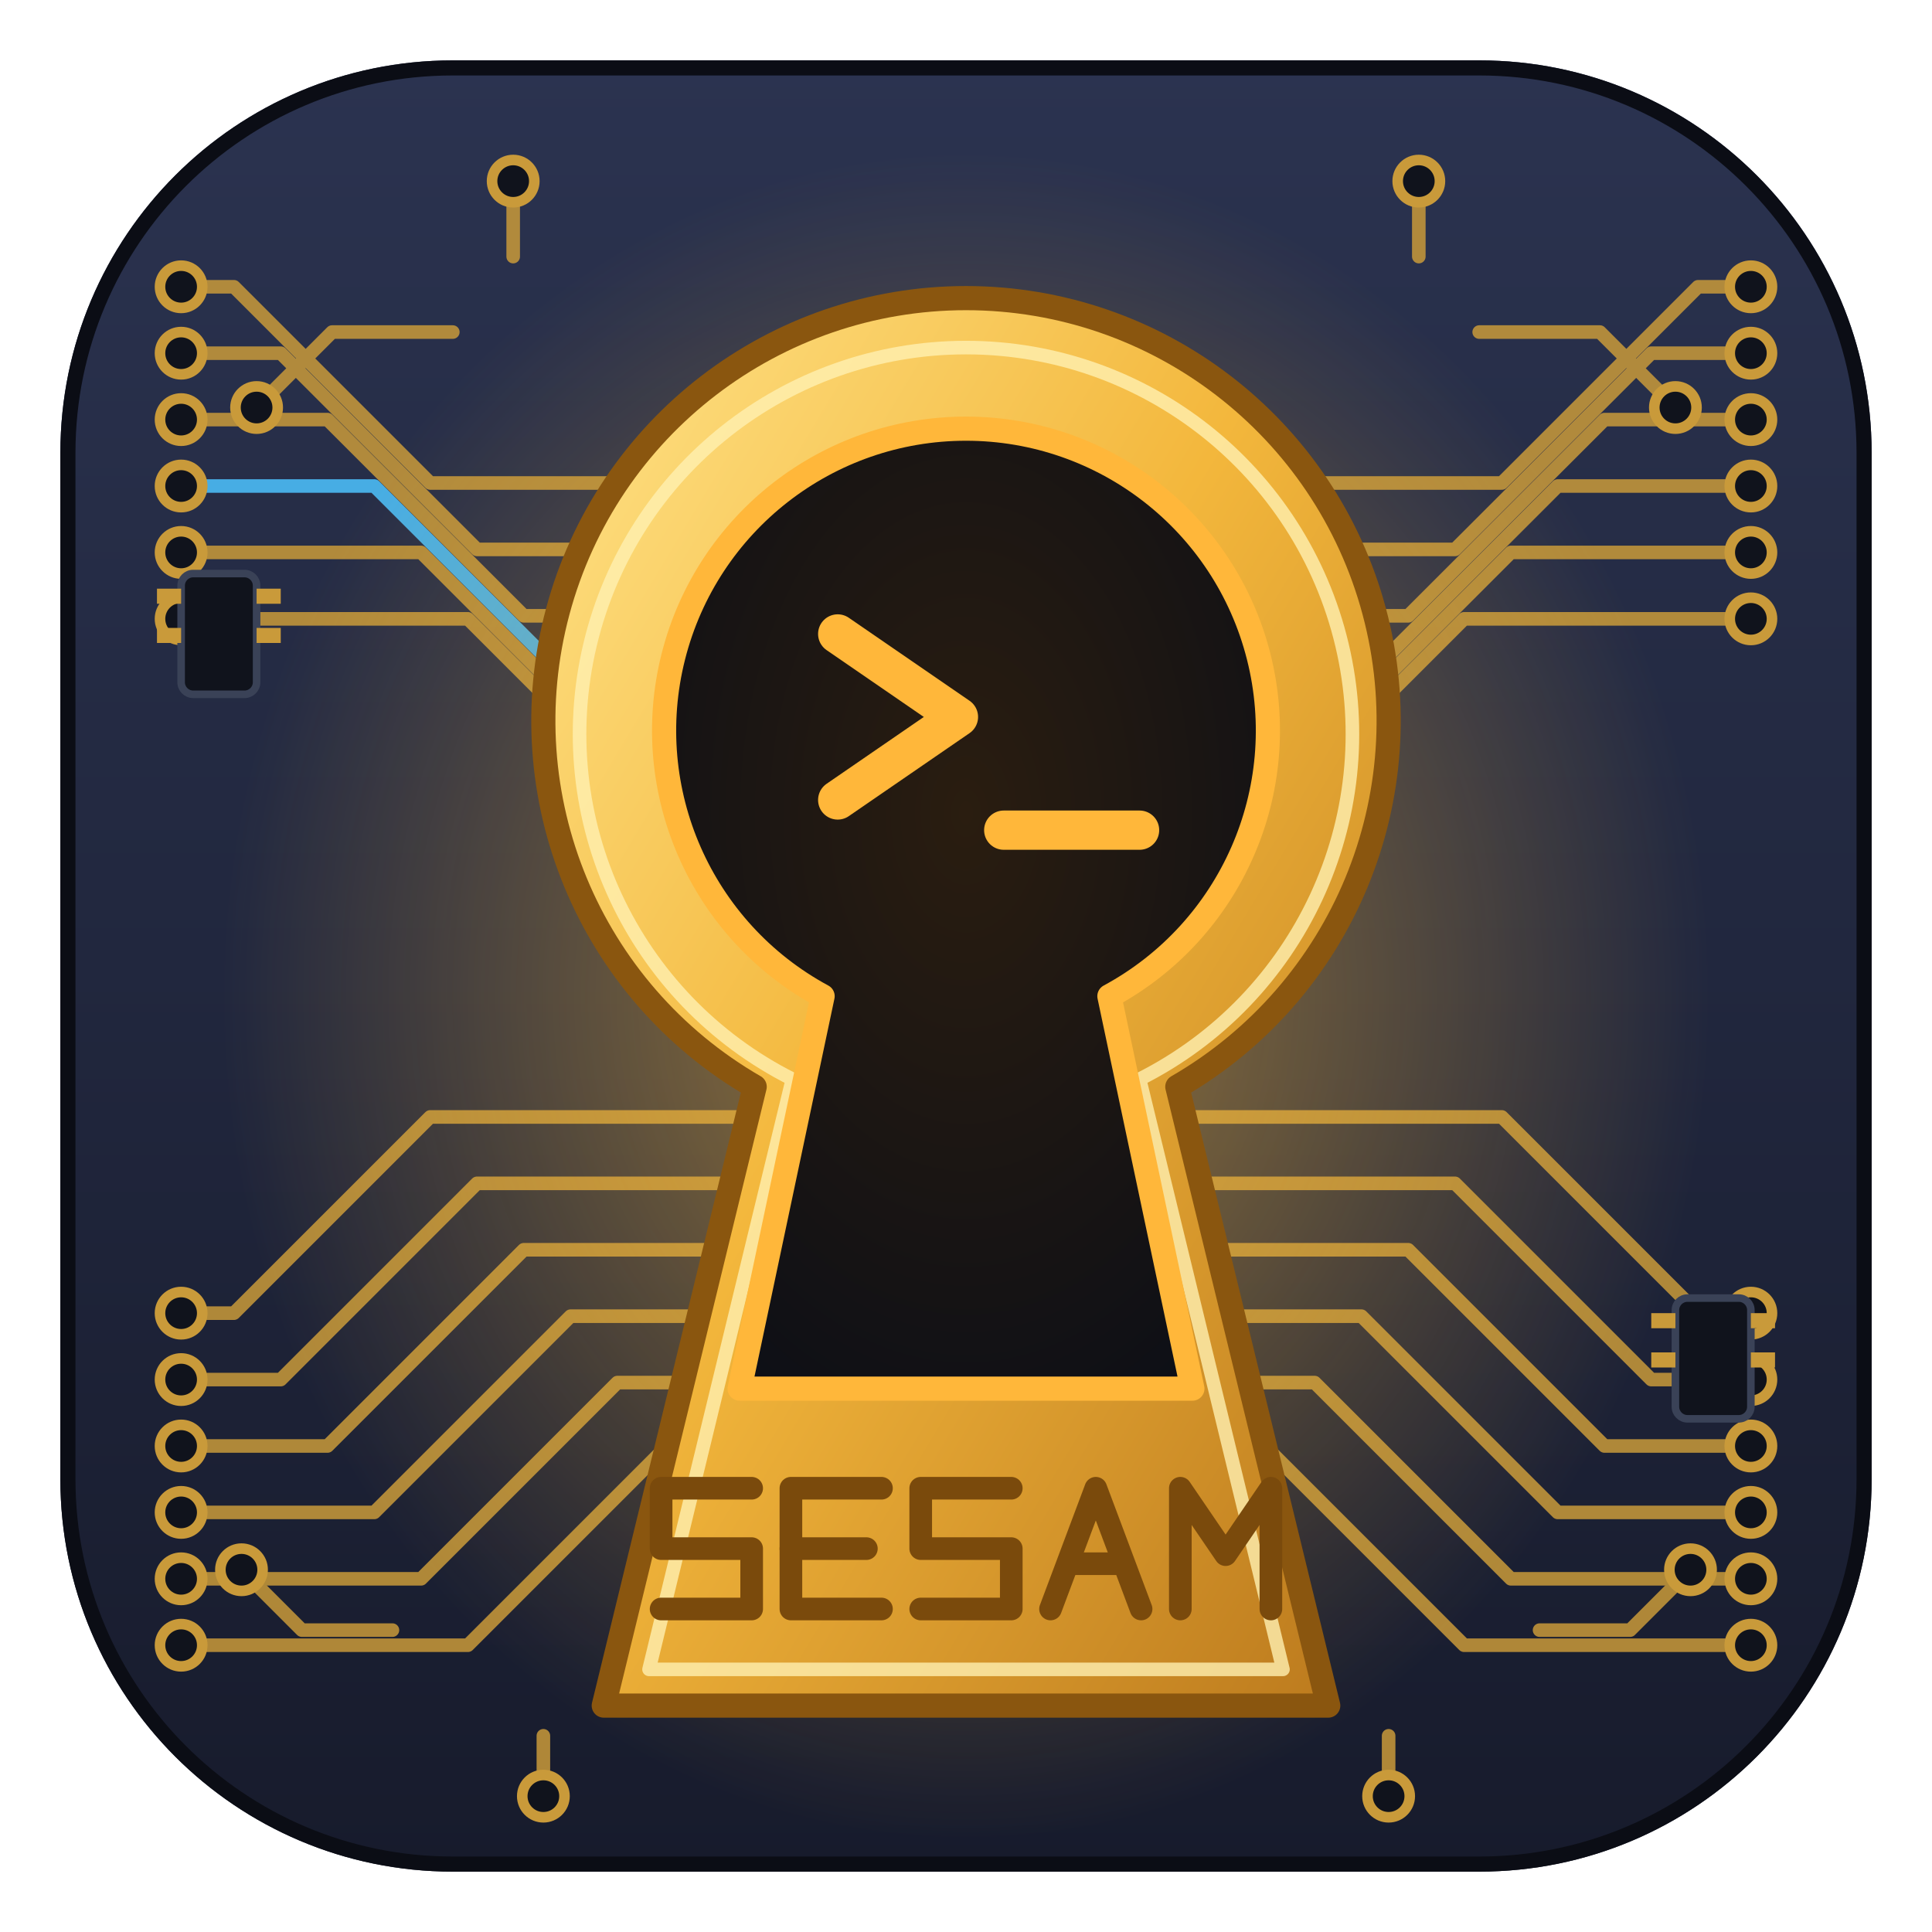
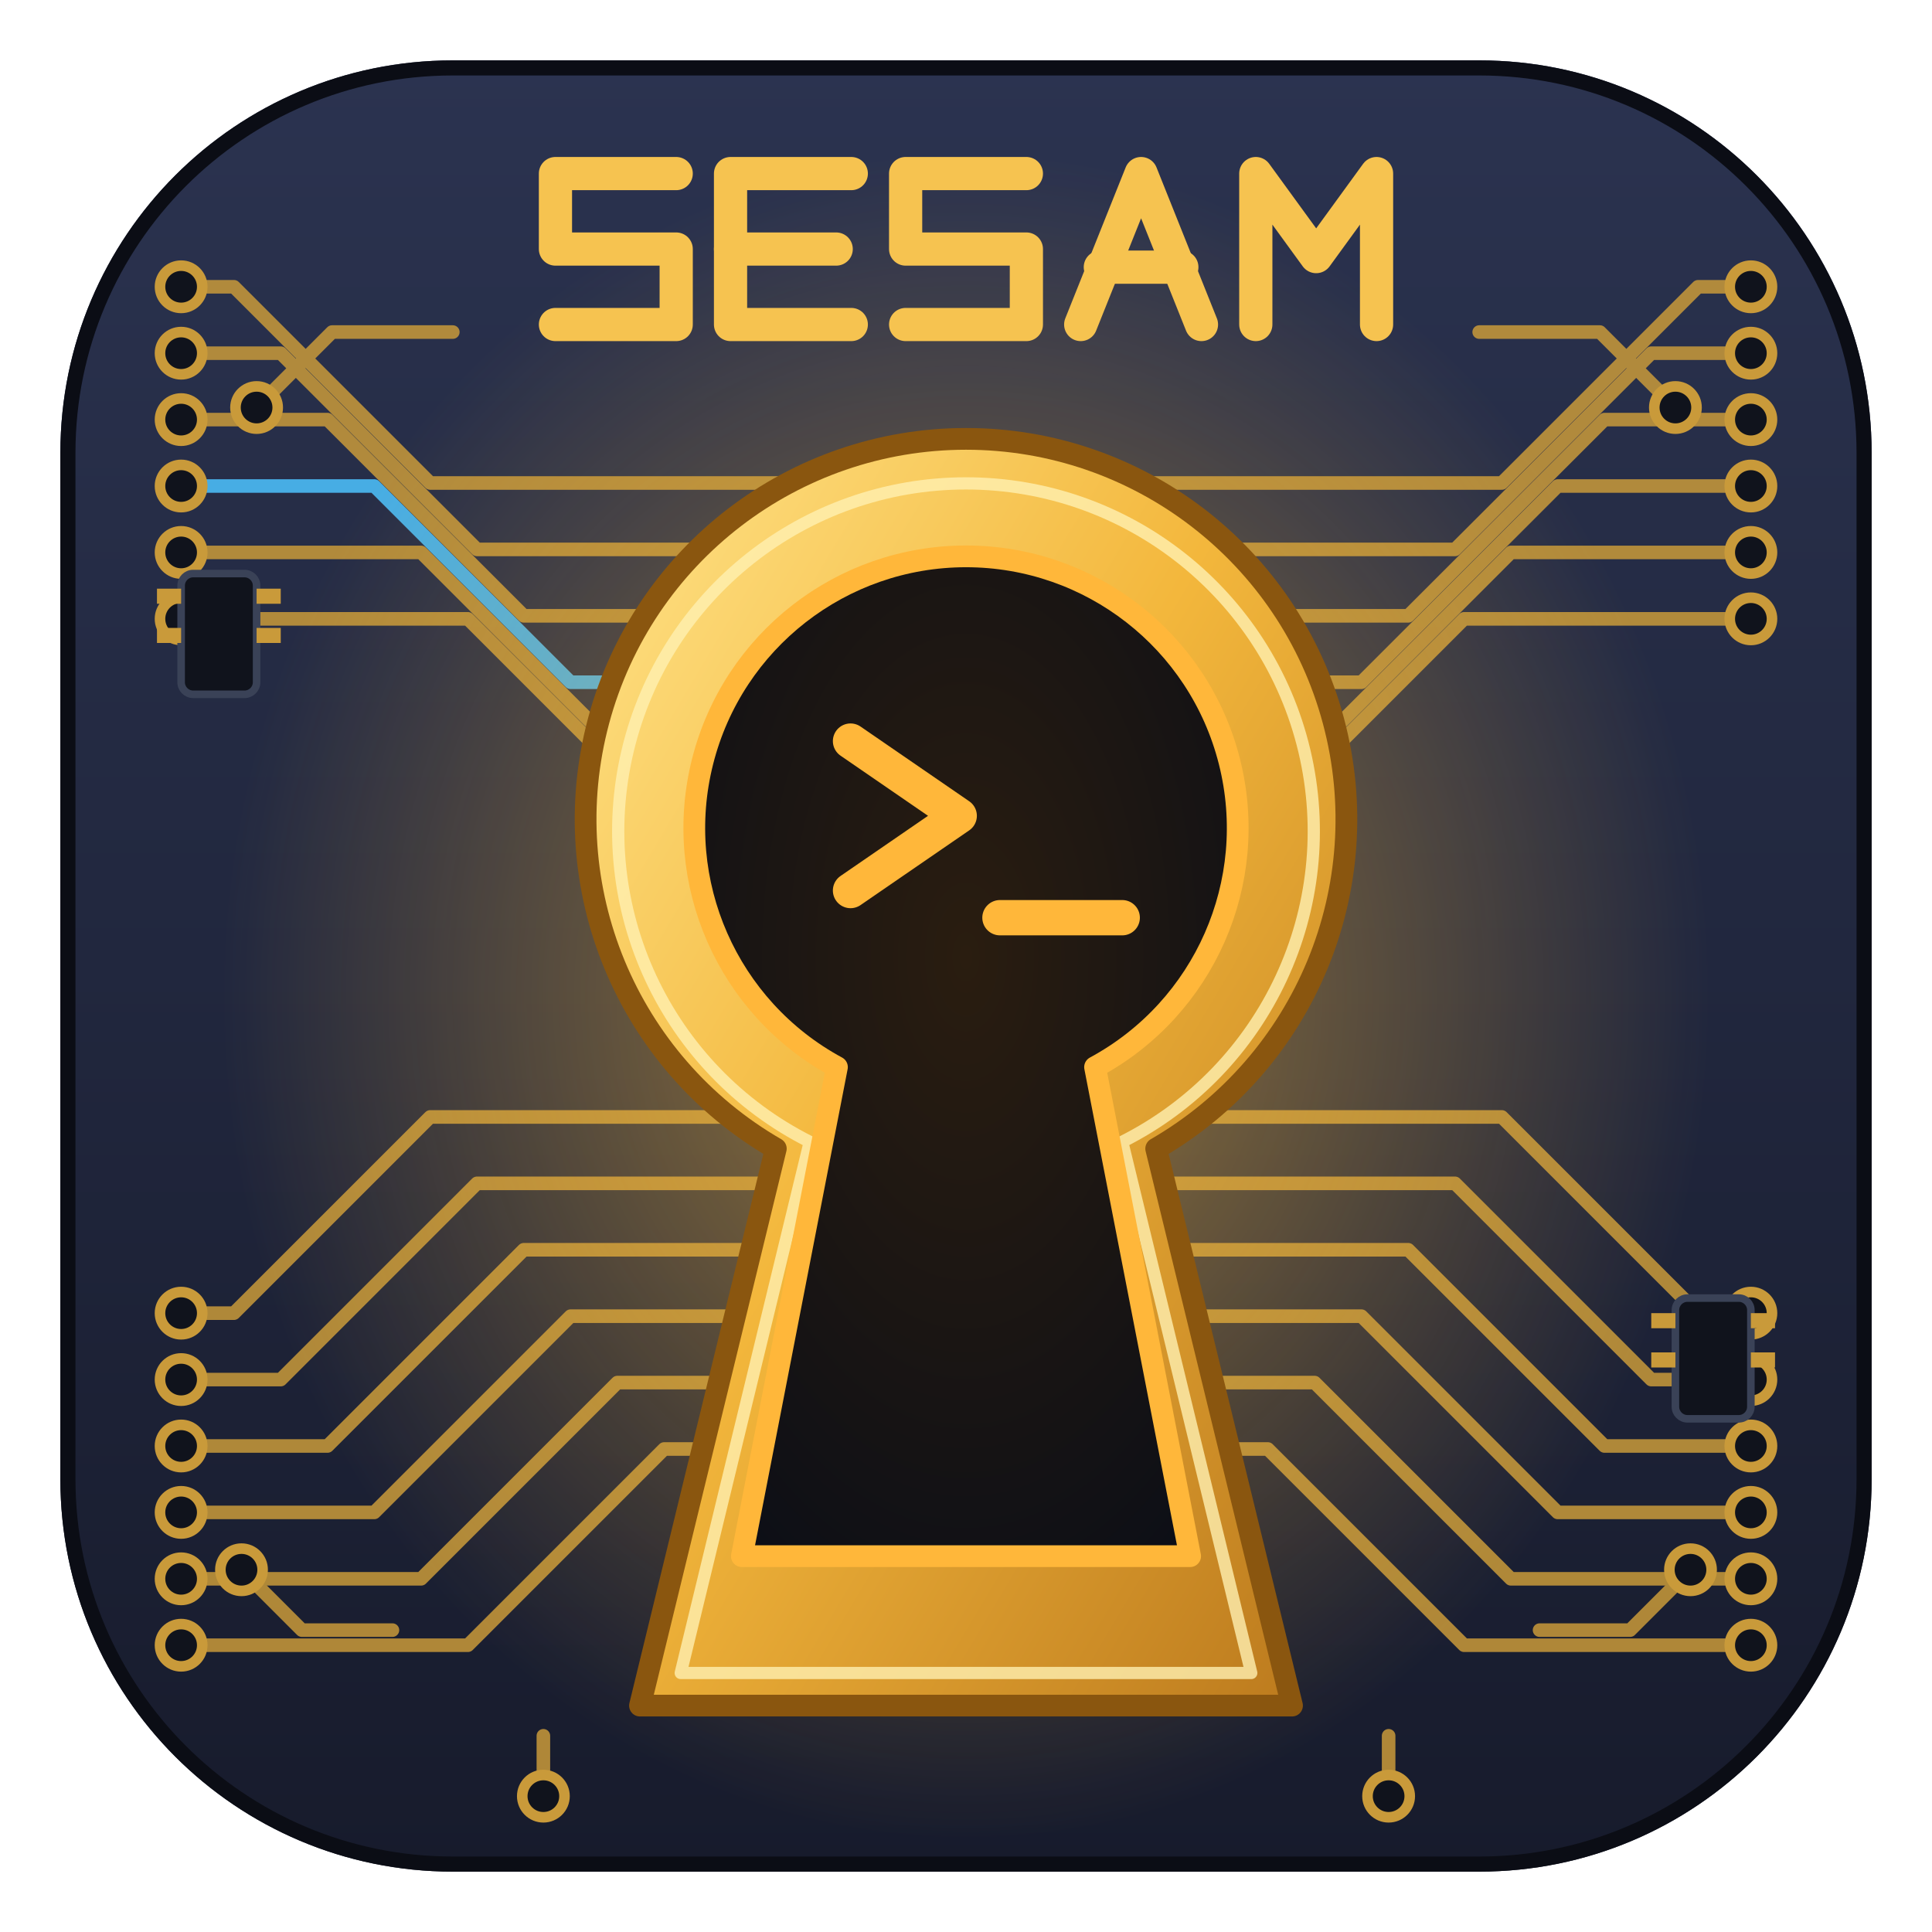
<svg xmlns="http://www.w3.org/2000/svg" viewBox="0 0 128 128">
  <defs>
    <linearGradient id="bg" x1="0" y1="0" x2="0" y2="1">
      <stop offset="0" stop-color="#2b3350" />
      <stop offset="1" stop-color="#171b2c" />
    </linearGradient>
    <linearGradient id="gold" x1="0" y1="0" x2="1" y2="1">
      <stop offset="0" stop-color="#ffe48a" />
      <stop offset="0.45" stop-color="#f3b73c" />
      <stop offset="1" stop-color="#b9771c" />
    </linearGradient>
    <radialGradient id="halo" cx="0.5" cy="0.5" r="0.5">
      <stop offset="0" stop-color="#ffbe3d" stop-opacity="0.55" />
      <stop offset="1" stop-color="#ffbe3d" stop-opacity="0" />
    </radialGradient>
    <radialGradient id="hole" cx="0.5" cy="0.4" r="0.7">
      <stop offset="0" stop-color="#2a1d10" />
      <stop offset="1" stop-color="#0d0f16" />
    </radialGradient>
    <clipPath id="clip">
      <rect x="4" y="4" width="120" height="120" rx="26" />
    </clipPath>
  </defs>
  <rect x="4" y="4" width="120" height="120" rx="26" fill="url(#bg)" />
  <g clip-path="url(#clip)">
    <g fill="none" stroke-width="0.9" stroke-linecap="round" stroke-linejoin="round" opacity="0.85">
      <path d="M60.0 54.0 L44.0 54.0 L31.0 41.0 L12.0 41.0" stroke="#c99a3a" />
      <path d="M68.0 54.0 L84.0 54.0 L97.0 41.0 L116.0 41.0" stroke="#c99a3a" />
      <path d="M60.0 49.6 L40.9 49.6 L27.9 36.6 L12.0 36.6" stroke="#c99a3a" />
      <path d="M68.0 49.6 L87.1 49.6 L100.1 36.6 L116.0 36.6" stroke="#c99a3a" />
      <path d="M60.0 45.2 L37.8 45.2 L24.8 32.2 L12.0 32.2" stroke="#4cc3ff" />
      <path d="M68.0 45.2 L90.2 45.2 L103.2 32.2 L116.0 32.2" stroke="#c99a3a" />
      <path d="M60.0 40.8 L34.7 40.8 L21.7 27.8 L12.0 27.8" stroke="#c99a3a" />
      <path d="M68.0 40.8 L93.3 40.8 L106.3 27.8 L116.0 27.8" stroke="#c99a3a" />
      <path d="M60.0 36.4 L31.6 36.4 L18.6 23.4 L12.0 23.4" stroke="#c99a3a" />
      <path d="M68.0 36.4 L96.4 36.4 L109.4 23.4 L116.0 23.4" stroke="#c99a3a" />
      <path d="M60.0 32.0 L28.5 32.0 L15.5 19.0 L12.0 19.0" stroke="#c99a3a" />
      <path d="M68.0 32.0 L99.5 32.0 L112.5 19.0 L116.0 19.0" stroke="#c99a3a" />
      <path d="M60.0 74.0 L28.5 74.0 L15.5 87.0 L12.0 87.0" stroke="#c99a3a" />
      <path d="M68.0 74.0 L99.5 74.0 L112.5 87.0 L116.0 87.0" stroke="#c99a3a" />
      <path d="M60.0 78.4 L31.6 78.4 L18.6 91.4 L12.0 91.4" stroke="#c99a3a" />
      <path d="M68.0 78.4 L96.4 78.4 L109.4 91.4 L116.0 91.4" stroke="#c99a3a" />
      <path d="M60.0 82.8 L34.7 82.8 L21.7 95.8 L12.0 95.8" stroke="#c99a3a" />
      <path d="M68.0 82.8 L93.3 82.8 L106.3 95.8 L116.0 95.8" stroke="#c99a3a" />
      <path d="M60.0 87.2 L37.8 87.2 L24.8 100.2 L12.0 100.2" stroke="#c99a3a" />
      <path d="M68.0 87.2 L90.2 87.2 L103.2 100.2 L116.0 100.2" stroke="#c99a3a" />
      <path d="M60.0 91.6 L40.9 91.6 L27.9 104.6 L12.0 104.6" stroke="#c99a3a" />
      <path d="M68.0 91.6 L87.1 91.6 L100.1 104.6 L116.0 104.6" stroke="#c99a3a" />
      <path d="M60.0 96.0 L44.0 96.0 L31.0 109.0 L12.0 109.0" stroke="#c99a3a" />
      <path d="M68.0 96.0 L84.0 96.0 L97.0 109.0 L116.0 109.0" stroke="#c99a3a" />
      <path d="M30.0 22.0 L22.0 22.0 L17.0 27.0" stroke="#c99a3a" />
      <path d="M98.0 22.0 L106.0 22.0 L111.0 27.0" stroke="#c99a3a" />
-       <path d="M34.0 17.0 L34.0 12.0" stroke="#c99a3a" />
-       <path d="M94.0 17.0 L94.0 12.0" stroke="#c99a3a" />
      <path d="M26.0 108.0 L20.0 108.0 L16.0 104.0" stroke="#c99a3a" />
      <path d="M102.0 108.0 L108.0 108.0 L112.0 104.0" stroke="#c99a3a" />
      <path d="M36.0 115.0 L36.0 119.0" stroke="#c99a3a" />
      <path d="M92.0 115.0 L92.0 119.0" stroke="#c99a3a" />
    </g>
    <g fill="#10131c" stroke="#c99a3a" stroke-width="0.7">
      <circle cx="12.0" cy="41.0" r="1.4" />
      <circle cx="116.0" cy="41.0" r="1.4" />
      <circle cx="12.0" cy="36.6" r="1.4" />
      <circle cx="116.0" cy="36.6" r="1.4" />
      <circle cx="12.0" cy="32.2" r="1.4" />
      <circle cx="116.0" cy="32.2" r="1.4" />
      <circle cx="12.0" cy="27.8" r="1.4" />
      <circle cx="116.0" cy="27.8" r="1.4" />
      <circle cx="12.0" cy="23.4" r="1.4" />
      <circle cx="116.0" cy="23.4" r="1.4" />
      <circle cx="12.0" cy="19.0" r="1.4" />
      <circle cx="116.0" cy="19.0" r="1.4" />
      <circle cx="12.0" cy="87.0" r="1.4" />
      <circle cx="116.0" cy="87.0" r="1.4" />
      <circle cx="12.0" cy="91.4" r="1.4" />
      <circle cx="116.0" cy="91.4" r="1.4" />
      <circle cx="12.0" cy="95.8" r="1.4" />
      <circle cx="116.0" cy="95.8" r="1.4" />
      <circle cx="12.0" cy="100.2" r="1.4" />
      <circle cx="116.0" cy="100.2" r="1.4" />
      <circle cx="12.0" cy="104.6" r="1.4" />
      <circle cx="116.0" cy="104.6" r="1.4" />
      <circle cx="12.0" cy="109.0" r="1.4" />
      <circle cx="116.0" cy="109.0" r="1.4" />
      <circle cx="17.0" cy="27.0" r="1.4" />
      <circle cx="111.0" cy="27.0" r="1.4" />
-       <circle cx="34.0" cy="12.0" r="1.4" />
-       <circle cx="94.0" cy="12.0" r="1.4" />
      <circle cx="16.0" cy="104.0" r="1.4" />
      <circle cx="112.0" cy="104.0" r="1.4" />
      <circle cx="36.0" cy="119.0" r="1.4" />
      <circle cx="92.0" cy="119.0" r="1.4" />
    </g>
    <rect x="12" y="38" width="5" height="8" rx="0.8" fill="#10131c" stroke="#3a4257" stroke-width="0.5" />
    <rect x="10.4" y="39.0" width="1.6" height="1" fill="#c99a3a" />
    <rect x="17" y="39.0" width="1.6" height="1" fill="#c99a3a" />
    <rect x="10.4" y="41.6" width="1.6" height="1" fill="#c99a3a" />
    <rect x="17" y="41.6" width="1.6" height="1" fill="#c99a3a" />
    <rect x="111" y="86" width="5" height="8" rx="0.8" fill="#10131c" stroke="#3a4257" stroke-width="0.5" />
    <rect x="109.4" y="87.0" width="1.6" height="1" fill="#c99a3a" />
    <rect x="116" y="87.0" width="1.6" height="1" fill="#c99a3a" />
    <rect x="109.4" y="89.6" width="1.6" height="1" fill="#c99a3a" />
    <rect x="116" y="89.6" width="1.6" height="1" fill="#c99a3a" />
    <ellipse cx="64" cy="66" rx="50" ry="56" fill="url(#halo)" />
  </g>
  <rect x="4.5" y="4.5" width="119" height="119" rx="25.5" fill="none" stroke="#0b0d15" stroke-width="1" />
-   <path d="M40 113L50 72A28 28 0 1 1 78 72L88 113Z" fill="url(#gold)" stroke="#8a560f" stroke-width="1.6" stroke-linejoin="round" />
-   <path d="M43 110.6L52.5 71.5A25.6 25.6 0 1 1 75.5 71.5L85 110.6Z" fill="none" stroke="#fff0b0" stroke-width="0.9" stroke-linejoin="round" opacity="0.8" />
-   <path d="M54.5 66A20 20 0 1 1 73.5 66L79 92H49Z" fill="url(#hole)" stroke="#ffb73a" stroke-width="1.6" stroke-linejoin="round" />
-   <path d="M55.5 42l8 5.5-8 5.5" fill="none" stroke="#ffb73a" stroke-width="2.6" stroke-linecap="round" stroke-linejoin="round" />
-   <path d="M66.5 55h9" fill="none" stroke="#ffb73a" stroke-width="2.6" stroke-linecap="round" />
-   <g fill="none" stroke="#7a4a0c" stroke-width="1.5" stroke-linecap="round" stroke-linejoin="round">
-     <path d="M49.8 98.6 L43.8 98.6 L43.8 102.6 L49.8 102.6 L49.8 106.6 L43.8 106.6" />
-     <path d="M58.4 98.6 L52.4 98.6 L52.4 106.6 L58.4 106.6" />
-     <path d="M52.4 102.6 L57.4 102.6" />
-     <path d="M67.0 98.6 L61.0 98.6 L61.0 102.6 L67.0 102.6 L67.0 106.6 L61.0 106.6" />
-     <path d="M69.6 106.6 L72.6 98.6 L75.6 106.6" />
-     <path d="M70.9 103.6 L74.3 103.6" />
-     <path d="M78.2 106.6 L78.2 98.6 L81.2 103.0 L84.2 98.6 L84.2 106.6" />
+   <g transform="translate(64 113) scale(0.9) translate(-64 -113)">
+     <path d="M40 113L50 72A28 28 0 1 1 78 72L88 113Z" fill="url(#gold)" stroke="#8a560f" stroke-width="1.6" stroke-linejoin="round" />
+     <path d="M43 110.6L52.5 71.5A25.6 25.6 0 1 1 75.5 71.5L85 110.6Z" fill="none" stroke="#fff0b0" stroke-width="0.9" stroke-linejoin="round" opacity="0.8" />
+     <path d="M54.5 66A20 20 0 1 1 73.5 66L80.5 102H47.5Z" fill="url(#hole)" stroke="#ffb73a" stroke-width="1.6" stroke-linejoin="round" />
+     <path d="M55.5 42l8 5.5-8 5.5" fill="none" stroke="#ffb73a" stroke-width="2.6" stroke-linecap="round" stroke-linejoin="round" />
+     <path d="M66.5 55h9" fill="none" stroke="#ffb73a" stroke-width="2.6" stroke-linecap="round" />
+   </g>
+   <g fill="none" stroke="#f6c350" stroke-width="2.2" stroke-linecap="round" stroke-linejoin="round">
+     <path d="M44.8 11.5 L36.8 11.5 L36.8 16.5 L44.8 16.5 L44.8 21.5 L36.8 21.5" />
+     <path d="M56.4 11.5 L48.4 11.5 L48.4 21.5 L56.4 21.5" />
+     <path d="M48.4 16.5 L55.4 16.5" />
+     <path d="M68.0 11.5 L60.0 11.5 L60.0 16.5 L68.0 16.5 L68.0 21.5 L60.0 21.5" />
+     <path d="M71.6 21.5 L75.6 11.5 L79.6 21.5" />
+     <path d="M72.9 17.7 L78.3 17.7" />
+     <path d="M83.2 21.5 L83.2 11.5 L87.2 17.0 L91.2 11.5 L91.2 21.5" />
  </g>
</svg>
